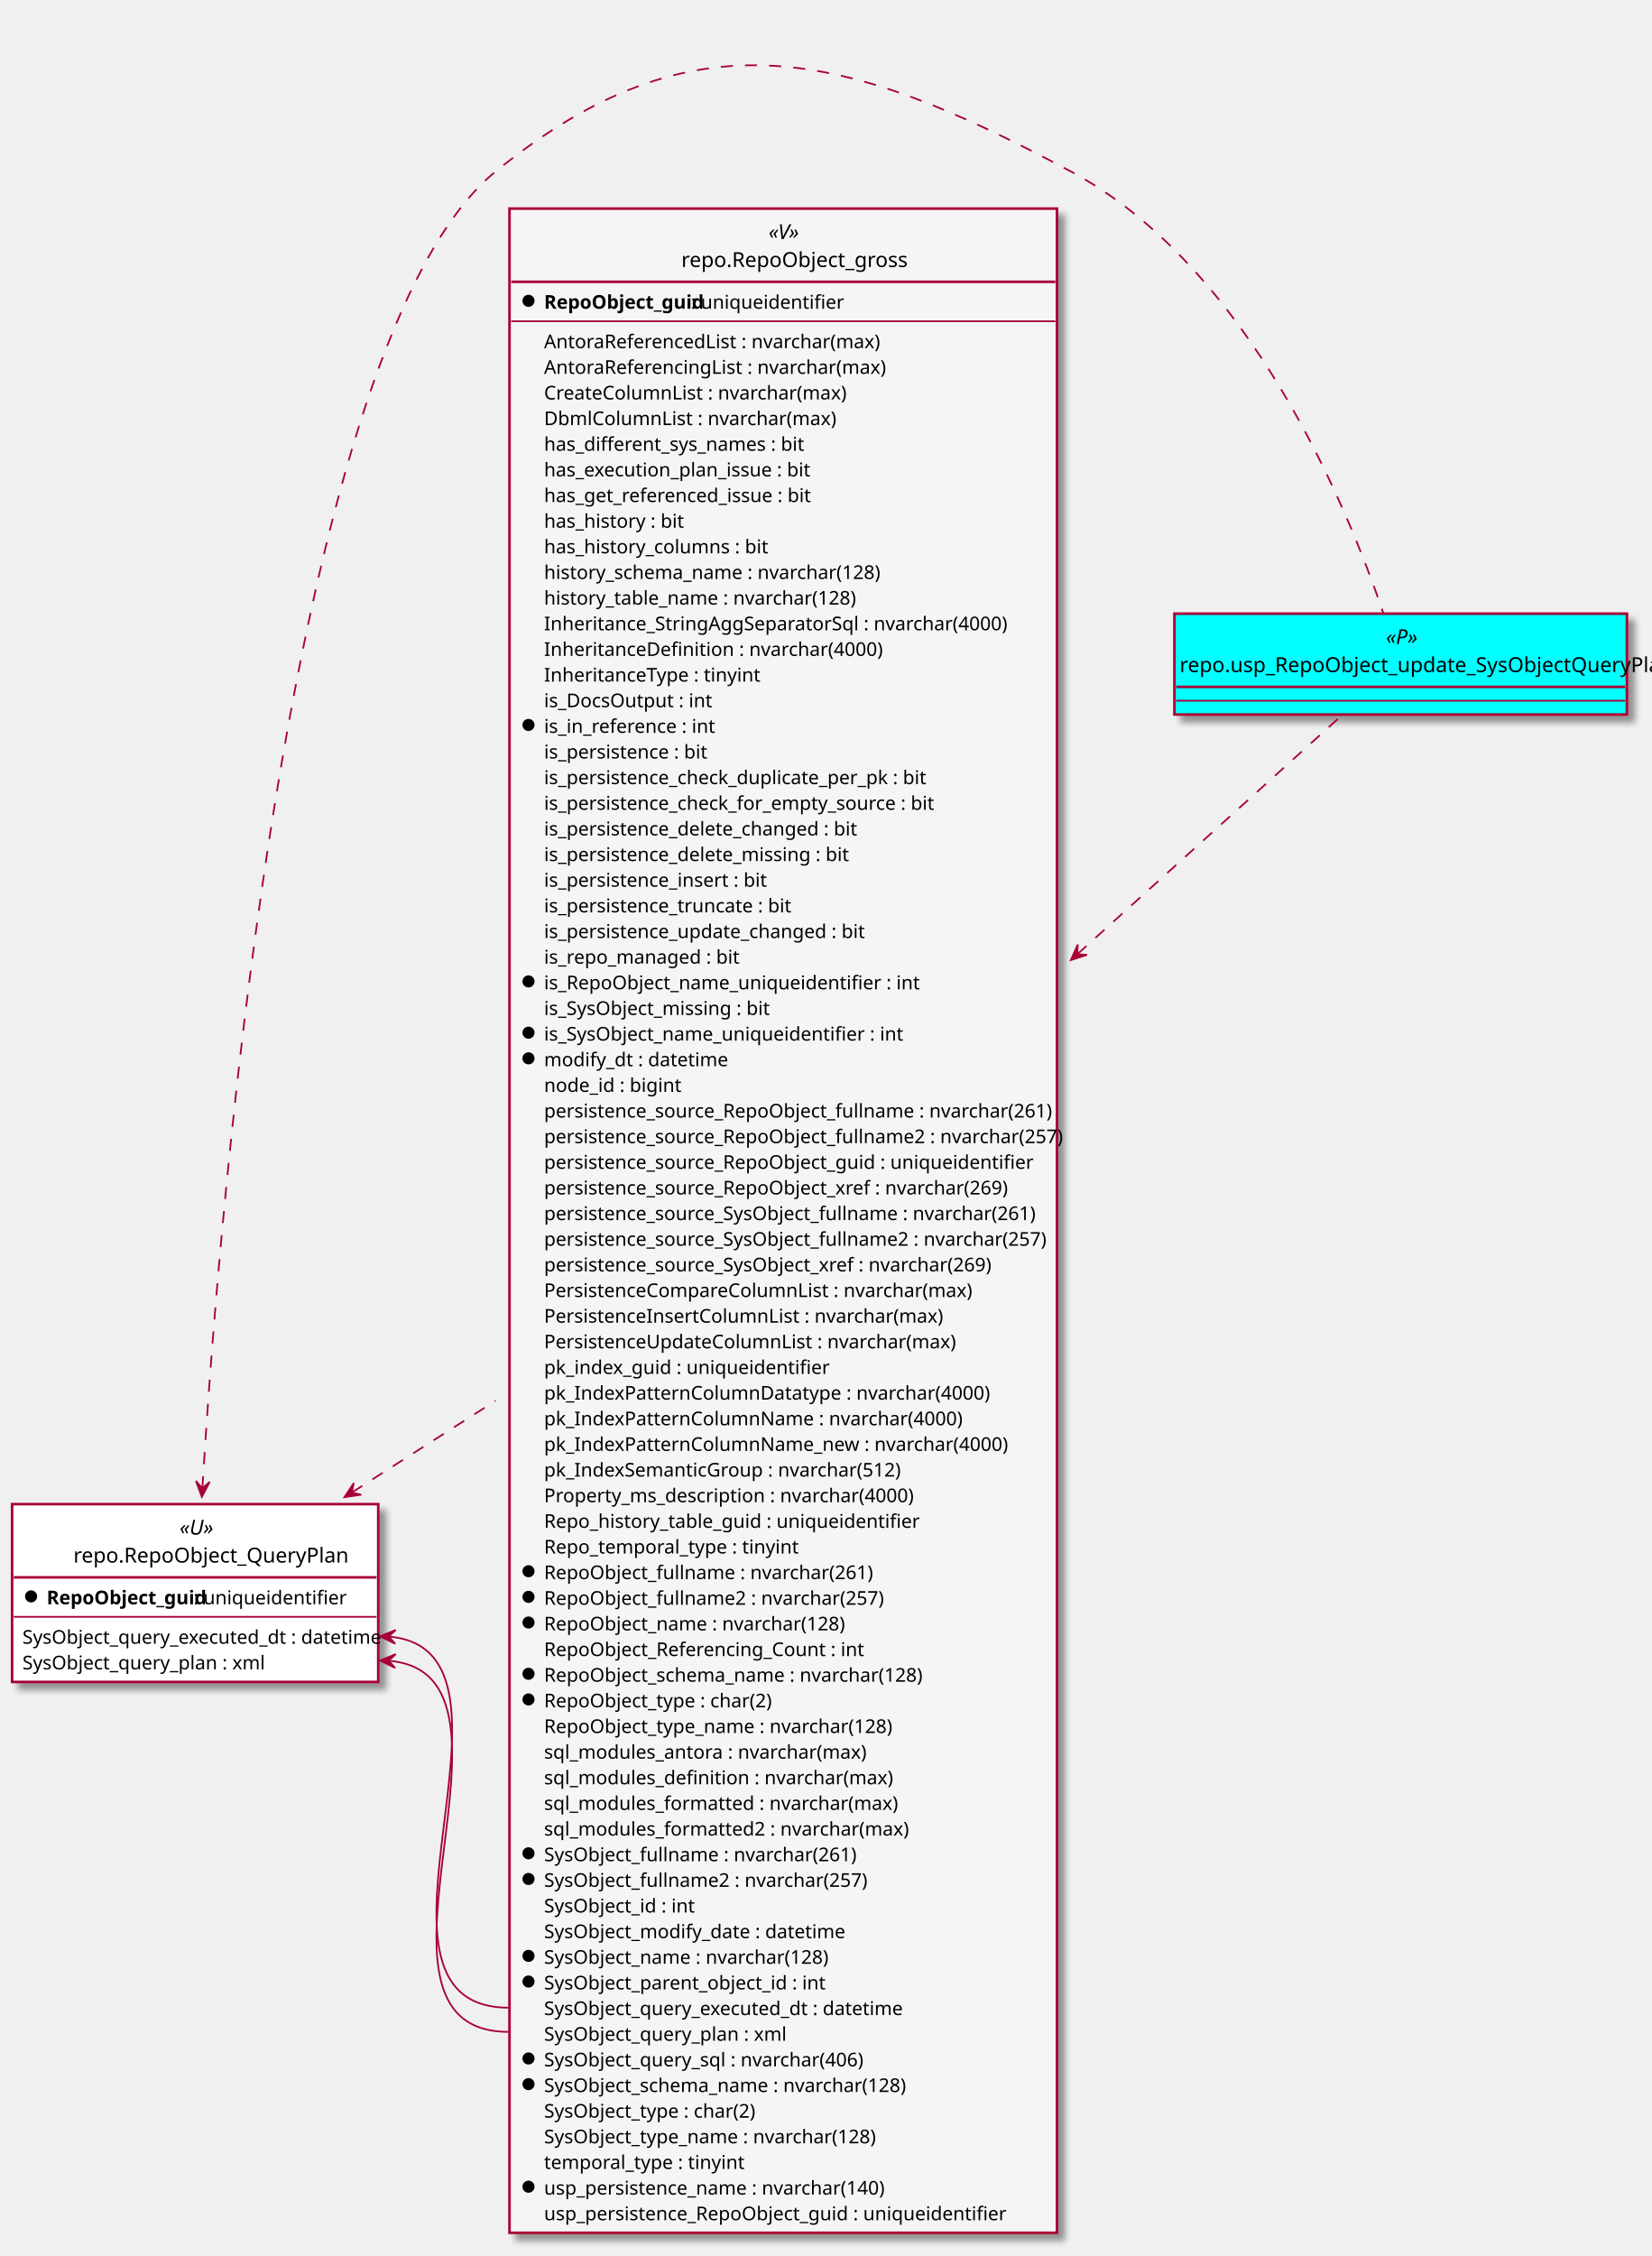
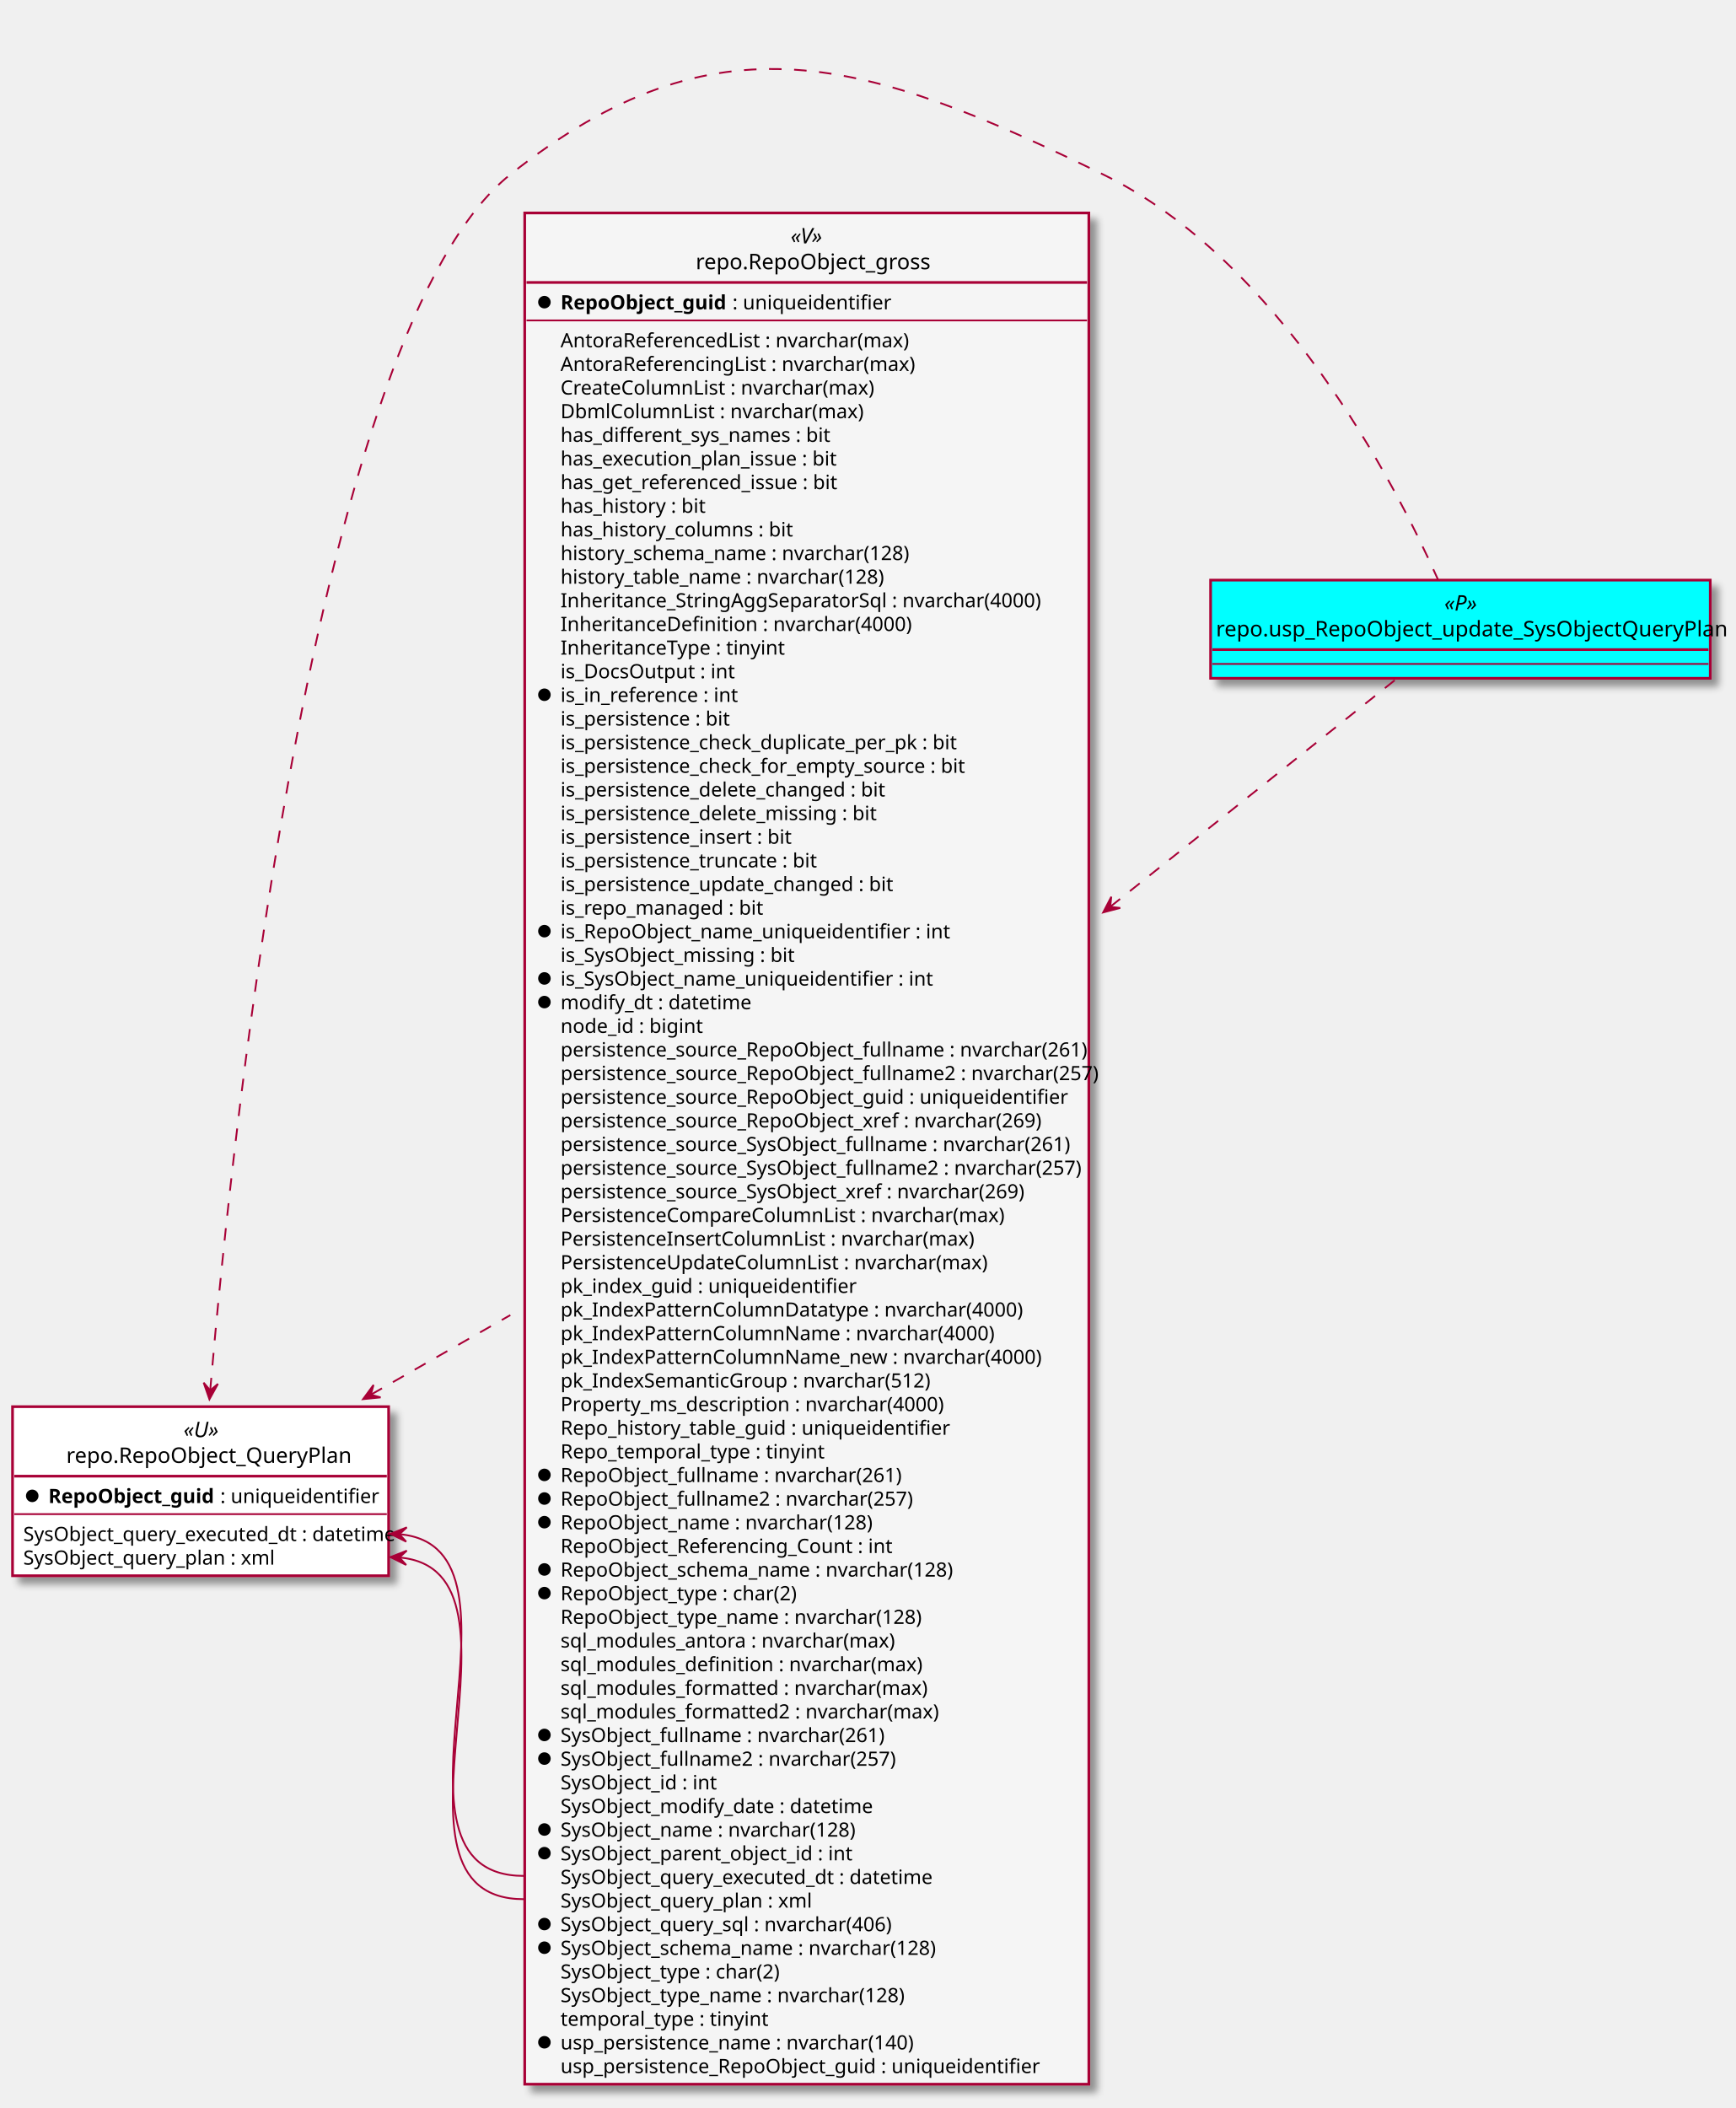
- <svg xmlns="http://www.w3.org/2000/svg" contentScriptType="application/ecmascript" contentStyleType="text/css" height="1306px" preserveAspectRatio="none" style="width:956px;height:1306px;" version="1.1" viewBox="0 0 956 1306" width="956px" zoomAndPan="magnify">
+ <svg xmlns="http://www.w3.org/2000/svg" contentScriptType="application/ecmascript" contentStyleType="text/css" height="1177px" preserveAspectRatio="none" style="width:969px;height:1177px;" version="1.1" viewBox="0 0 969 1177" width="969px" zoomAndPan="magnify">
  <defs>
    <filter height="300%" id="ffeg9ij96mkkj" width="300%" x="-1" y="-1">
      <feGaussianBlur result="blurOut" stdDeviation="2.0" />
      <feColorMatrix in="blurOut" result="blurOut2" type="matrix" values="0 0 0 0 0 0 0 0 0 0 0 0 0 0 0 0 0 0 .4 0" />
      <feOffset dx="4.0" dy="4.0" in="blurOut2" result="blurOut3" />
      <feBlend in="SourceGraphic" in2="blurOut3" mode="normal" />
    </filter>
  </defs>
  <g>
-     <rect codeLine="26" fill="#F5F5F5" filter="url(#ffeg9ij96mkkj)" height="1171.818" id="repo.RepoObject_gross" style="stroke:#A80036;stroke-width:1.5;" width="317" x="295" y="120.75" />
-     <text fill="#000000" font-family="sans-serif" font-size="12" font-style="italic" lengthAdjust="spacing" textLength="17" x="445" y="138.383">«V»</text>
-     <text fill="#000000" font-family="sans-serif" font-size="12" lengthAdjust="spacing" textLength="118" x="394.5" y="154.578">repo.RepoObject_gross</text>
-     <line style="stroke:#A80036;stroke-width:1.5;" x1="296" x2="611" y1="163.141" y2="163.141" />
-     <ellipse cx="306" cy="174.141" fill="#000000" rx="3" ry="3" style="stroke:#000000;stroke-width:1.0;" />
-     <text fill="#000000" font-family="sans-serif" font-size="11" font-weight="bold" lengthAdjust="spacing" textLength="82" x="315" y="178.721">RepoObject_guid</text>
-     <text fill="#000000" font-family="sans-serif" font-size="11" lengthAdjust="spacing" textLength="83" x="400" y="178.721">: uniqueidentifier</text>
-     <line style="stroke:#A80036;stroke-width:1.0;" x1="296" x2="611" y1="185.986" y2="185.986" />
-     <text fill="#000000" font-family="sans-serif" font-size="11" lengthAdjust="spacing" textLength="183" x="315" y="201.566">AntoraReferencedList : nvarchar(max)</text>
-     <text fill="#000000" font-family="sans-serif" font-size="11" lengthAdjust="spacing" textLength="186" x="315" y="216.412">AntoraReferencingList : nvarchar(max)</text>
-     <text fill="#000000" font-family="sans-serif" font-size="11" lengthAdjust="spacing" textLength="166" x="315" y="231.258">CreateColumnList : nvarchar(max)</text>
-     <text fill="#000000" font-family="sans-serif" font-size="11" lengthAdjust="spacing" textLength="158" x="315" y="246.103">DbmlColumnList : nvarchar(max)</text>
-     <text fill="#000000" font-family="sans-serif" font-size="11" lengthAdjust="spacing" textLength="149" x="315" y="260.949">has_different_sys_names : bit</text>
-     <text fill="#000000" font-family="sans-serif" font-size="11" lengthAdjust="spacing" textLength="153" x="315" y="275.795">has_execution_plan_issue : bit</text>
-     <text fill="#000000" font-family="sans-serif" font-size="11" lengthAdjust="spacing" textLength="153" x="315" y="290.641">has_get_referenced_issue : bit</text>
-     <text fill="#000000" font-family="sans-serif" font-size="11" lengthAdjust="spacing" textLength="80" x="315" y="305.486">has_history : bit</text>
-     <text fill="#000000" font-family="sans-serif" font-size="11" lengthAdjust="spacing" textLength="127" x="315" y="320.332">has_history_columns : bit</text>
-     <text fill="#000000" font-family="sans-serif" font-size="11" lengthAdjust="spacing" textLength="189" x="315" y="335.178">history_schema_name : nvarchar(128)</text>
-     <text fill="#000000" font-family="sans-serif" font-size="11" lengthAdjust="spacing" textLength="176" x="315" y="350.023">history_table_name : nvarchar(128)</text>
-     <text fill="#000000" font-family="sans-serif" font-size="11" lengthAdjust="spacing" textLength="259" x="315" y="364.869">Inheritance_StringAggSeparatorSql : nvarchar(4000)</text>
-     <text fill="#000000" font-family="sans-serif" font-size="11" lengthAdjust="spacing" textLength="187" x="315" y="379.715">InheritanceDefinition : nvarchar(4000)</text>
-     <text fill="#000000" font-family="sans-serif" font-size="11" lengthAdjust="spacing" textLength="118" x="315" y="394.56">InheritanceType : tinyint</text>
-     <text fill="#000000" font-family="sans-serif" font-size="11" lengthAdjust="spacing" textLength="94" x="315" y="409.406">is_DocsOutput : int</text>
-     <ellipse cx="306" cy="419.672" fill="#000000" rx="3" ry="3" style="stroke:#000000;stroke-width:1.0;" />
-     <text fill="#000000" font-family="sans-serif" font-size="11" lengthAdjust="spacing" textLength="98" x="315" y="424.252">is_in_reference : int</text>
-     <text fill="#000000" font-family="sans-serif" font-size="11" lengthAdjust="spacing" textLength="95" x="315" y="439.098">is_persistence : bit</text>
-     <text fill="#000000" font-family="sans-serif" font-size="11" lengthAdjust="spacing" textLength="220" x="315" y="453.943">is_persistence_check_duplicate_per_pk : bit</text>
-     <text fill="#000000" font-family="sans-serif" font-size="11" lengthAdjust="spacing" textLength="223" x="315" y="468.789">is_persistence_check_for_empty_source : bit</text>
-     <text fill="#000000" font-family="sans-serif" font-size="11" lengthAdjust="spacing" textLength="179" x="315" y="483.635">is_persistence_delete_changed : bit</text>
-     <text fill="#000000" font-family="sans-serif" font-size="11" lengthAdjust="spacing" textLength="177" x="315" y="498.481">is_persistence_delete_missing : bit</text>
-     <text fill="#000000" font-family="sans-serif" font-size="11" lengthAdjust="spacing" textLength="130" x="315" y="513.326">is_persistence_insert : bit</text>
-     <text fill="#000000" font-family="sans-serif" font-size="11" lengthAdjust="spacing" textLength="142" x="315" y="528.172">is_persistence_truncate : bit</text>
-     <text fill="#000000" font-family="sans-serif" font-size="11" lengthAdjust="spacing" textLength="182" x="315" y="543.018">is_persistence_update_changed : bit</text>
-     <text fill="#000000" font-family="sans-serif" font-size="11" lengthAdjust="spacing" textLength="110" x="315" y="557.863">is_repo_managed : bit</text>
-     <ellipse cx="306" cy="568.129" fill="#000000" rx="3" ry="3" style="stroke:#000000;stroke-width:1.0;" />
-     <text fill="#000000" font-family="sans-serif" font-size="11" lengthAdjust="spacing" textLength="208" x="315" y="572.709">is_RepoObject_name_uniqueidentifier : int</text>
-     <text fill="#000000" font-family="sans-serif" font-size="11" lengthAdjust="spacing" textLength="130" x="315" y="587.555">is_SysObject_missing : bit</text>
-     <ellipse cx="306" cy="597.82" fill="#000000" rx="3" ry="3" style="stroke:#000000;stroke-width:1.0;" />
-     <text fill="#000000" font-family="sans-serif" font-size="11" lengthAdjust="spacing" textLength="201" x="315" y="602.4">is_SysObject_name_uniqueidentifier : int</text>
-     <ellipse cx="306" cy="612.666" fill="#000000" rx="3" ry="3" style="stroke:#000000;stroke-width:1.0;" />
-     <text fill="#000000" font-family="sans-serif" font-size="11" lengthAdjust="spacing" textLength="101" x="315" y="617.246">modify_dt : datetime</text>
-     <text fill="#000000" font-family="sans-serif" font-size="11" lengthAdjust="spacing" textLength="76" x="315" y="632.092">node_id : bigint</text>
-     <text fill="#000000" font-family="sans-serif" font-size="11" lengthAdjust="spacing" textLength="284" x="315" y="646.938">persistence_source_RepoObject_fullname : nvarchar(261)</text>
-     <text fill="#000000" font-family="sans-serif" font-size="11" lengthAdjust="spacing" textLength="291" x="315" y="661.783">persistence_source_RepoObject_fullname2 : nvarchar(257)</text>
-     <text fill="#000000" font-family="sans-serif" font-size="11" lengthAdjust="spacing" textLength="271" x="315" y="676.629">persistence_source_RepoObject_guid : uniqueidentifier</text>
-     <text fill="#000000" font-family="sans-serif" font-size="11" lengthAdjust="spacing" textLength="260" x="315" y="691.475">persistence_source_RepoObject_xref : nvarchar(269)</text>
-     <text fill="#000000" font-family="sans-serif" font-size="11" lengthAdjust="spacing" textLength="277" x="315" y="706.32">persistence_source_SysObject_fullname : nvarchar(261)</text>
-     <text fill="#000000" font-family="sans-serif" font-size="11" lengthAdjust="spacing" textLength="284" x="315" y="721.166">persistence_source_SysObject_fullname2 : nvarchar(257)</text>
-     <text fill="#000000" font-family="sans-serif" font-size="11" lengthAdjust="spacing" textLength="253" x="315" y="736.012">persistence_source_SysObject_xref : nvarchar(269)</text>
-     <text fill="#000000" font-family="sans-serif" font-size="11" lengthAdjust="spacing" textLength="235" x="315" y="750.857">PersistenceCompareColumnList : nvarchar(max)</text>
-     <text fill="#000000" font-family="sans-serif" font-size="11" lengthAdjust="spacing" textLength="220" x="315" y="765.703">PersistenceInsertColumnList : nvarchar(max)</text>
-     <text fill="#000000" font-family="sans-serif" font-size="11" lengthAdjust="spacing" textLength="226" x="315" y="780.549">PersistenceUpdateColumnList : nvarchar(max)</text>
-     <text fill="#000000" font-family="sans-serif" font-size="11" lengthAdjust="spacing" textLength="157" x="315" y="795.394">pk_index_guid : uniqueidentifier</text>
-     <text fill="#000000" font-family="sans-serif" font-size="11" lengthAdjust="spacing" textLength="246" x="315" y="810.24">pk_IndexPatternColumnDatatype : nvarchar(4000)</text>
-     <text fill="#000000" font-family="sans-serif" font-size="11" lengthAdjust="spacing" textLength="230" x="315" y="825.086">pk_IndexPatternColumnName : nvarchar(4000)</text>
-     <text fill="#000000" font-family="sans-serif" font-size="11" lengthAdjust="spacing" textLength="255" x="315" y="839.932">pk_IndexPatternColumnName_new : nvarchar(4000)</text>
-     <text fill="#000000" font-family="sans-serif" font-size="11" lengthAdjust="spacing" textLength="197" x="315" y="854.777">pk_IndexSemanticGroup : nvarchar(512)</text>
-     <text fill="#000000" font-family="sans-serif" font-size="11" lengthAdjust="spacing" textLength="208" x="315" y="869.623">Property_ms_description : nvarchar(4000)</text>
-     <text fill="#000000" font-family="sans-serif" font-size="11" lengthAdjust="spacing" textLength="209" x="315" y="884.469">Repo_history_table_guid : uniqueidentifier</text>
-     <text fill="#000000" font-family="sans-serif" font-size="11" lengthAdjust="spacing" textLength="142" x="315" y="899.314">Repo_temporal_type : tinyint</text>
-     <ellipse cx="306" cy="909.58" fill="#000000" rx="3" ry="3" style="stroke:#000000;stroke-width:1.0;" />
-     <text fill="#000000" font-family="sans-serif" font-size="11" lengthAdjust="spacing" textLength="181" x="315" y="914.16">RepoObject_fullname : nvarchar(261)</text>
-     <ellipse cx="306" cy="924.426" fill="#000000" rx="3" ry="3" style="stroke:#000000;stroke-width:1.0;" />
-     <text fill="#000000" font-family="sans-serif" font-size="11" lengthAdjust="spacing" textLength="188" x="315" y="929.006">RepoObject_fullname2 : nvarchar(257)</text>
-     <ellipse cx="306" cy="939.271" fill="#000000" rx="3" ry="3" style="stroke:#000000;stroke-width:1.0;" />
-     <text fill="#000000" font-family="sans-serif" font-size="11" lengthAdjust="spacing" textLength="166" x="315" y="943.852">RepoObject_name : nvarchar(128)</text>
-     <text fill="#000000" font-family="sans-serif" font-size="11" lengthAdjust="spacing" textLength="176" x="315" y="958.697">RepoObject_Referencing_Count : int</text>
-     <ellipse cx="306" cy="968.963" fill="#000000" rx="3" ry="3" style="stroke:#000000;stroke-width:1.0;" />
-     <text fill="#000000" font-family="sans-serif" font-size="11" lengthAdjust="spacing" textLength="210" x="315" y="973.543">RepoObject_schema_name : nvarchar(128)</text>
-     <ellipse cx="306" cy="983.809" fill="#000000" rx="3" ry="3" style="stroke:#000000;stroke-width:1.0;" />
-     <text fill="#000000" font-family="sans-serif" font-size="11" lengthAdjust="spacing" textLength="125" x="315" y="988.389">RepoObject_type : char(2)</text>
-     <text fill="#000000" font-family="sans-serif" font-size="11" lengthAdjust="spacing" textLength="193" x="315" y="1003.234">RepoObject_type_name : nvarchar(128)</text>
-     <text fill="#000000" font-family="sans-serif" font-size="11" lengthAdjust="spacing" textLength="178" x="315" y="1018.08">sql_modules_antora : nvarchar(max)</text>
-     <text fill="#000000" font-family="sans-serif" font-size="11" lengthAdjust="spacing" textLength="192" x="315" y="1032.926">sql_modules_definition : nvarchar(max)</text>
-     <text fill="#000000" font-family="sans-serif" font-size="11" lengthAdjust="spacing" textLength="194" x="315" y="1047.772">sql_modules_formatted : nvarchar(max)</text>
-     <text fill="#000000" font-family="sans-serif" font-size="11" lengthAdjust="spacing" textLength="201" x="315" y="1062.617">sql_modules_formatted2 : nvarchar(max)</text>
-     <ellipse cx="306" cy="1072.883" fill="#000000" rx="3" ry="3" style="stroke:#000000;stroke-width:1.0;" />
-     <text fill="#000000" font-family="sans-serif" font-size="11" lengthAdjust="spacing" textLength="174" x="315" y="1077.463">SysObject_fullname : nvarchar(261)</text>
-     <ellipse cx="306" cy="1087.728" fill="#000000" rx="3" ry="3" style="stroke:#000000;stroke-width:1.0;" />
-     <text fill="#000000" font-family="sans-serif" font-size="11" lengthAdjust="spacing" textLength="181" x="315" y="1092.309">SysObject_fullname2 : nvarchar(257)</text>
-     <text fill="#000000" font-family="sans-serif" font-size="11" lengthAdjust="spacing" textLength="85" x="315" y="1107.154">SysObject_id : int</text>
-     <text fill="#000000" font-family="sans-serif" font-size="11" lengthAdjust="spacing" textLength="167" x="315" y="1122">SysObject_modify_date : datetime</text>
-     <ellipse cx="306" cy="1132.266" fill="#000000" rx="3" ry="3" style="stroke:#000000;stroke-width:1.0;" />
-     <text fill="#000000" font-family="sans-serif" font-size="11" lengthAdjust="spacing" textLength="159" x="315" y="1136.846">SysObject_name : nvarchar(128)</text>
-     <ellipse cx="306" cy="1147.111" fill="#000000" rx="3" ry="3" style="stroke:#000000;stroke-width:1.0;" />
-     <text fill="#000000" font-family="sans-serif" font-size="11" lengthAdjust="spacing" textLength="158" x="315" y="1151.691">SysObject_parent_object_id : int</text>
-     <text fill="#000000" font-family="sans-serif" font-size="11" lengthAdjust="spacing" textLength="200" x="315" y="1166.537">SysObject_query_executed_dt : datetime</text>
-     <text fill="#000000" font-family="sans-serif" font-size="11" lengthAdjust="spacing" textLength="134" x="315" y="1181.383">SysObject_query_plan : xml</text>
-     <ellipse cx="306" cy="1191.648" fill="#000000" rx="3" ry="3" style="stroke:#000000;stroke-width:1.0;" />
-     <text fill="#000000" font-family="sans-serif" font-size="11" lengthAdjust="spacing" textLength="180" x="315" y="1196.228">SysObject_query_sql : nvarchar(406)</text>
-     <ellipse cx="306" cy="1206.494" fill="#000000" rx="3" ry="3" style="stroke:#000000;stroke-width:1.0;" />
-     <text fill="#000000" font-family="sans-serif" font-size="11" lengthAdjust="spacing" textLength="203" x="315" y="1211.074">SysObject_schema_name : nvarchar(128)</text>
-     <text fill="#000000" font-family="sans-serif" font-size="11" lengthAdjust="spacing" textLength="118" x="315" y="1225.92">SysObject_type : char(2)</text>
-     <text fill="#000000" font-family="sans-serif" font-size="11" lengthAdjust="spacing" textLength="186" x="315" y="1240.766">SysObject_type_name : nvarchar(128)</text>
-     <text fill="#000000" font-family="sans-serif" font-size="11" lengthAdjust="spacing" textLength="111" x="315" y="1255.611">temporal_type : tinyint</text>
-     <ellipse cx="306" cy="1265.877" fill="#000000" rx="3" ry="3" style="stroke:#000000;stroke-width:1.0;" />
-     <text fill="#000000" font-family="sans-serif" font-size="11" lengthAdjust="spacing" textLength="193" x="315" y="1270.457">usp_persistence_name : nvarchar(140)</text>
-     <text fill="#000000" font-family="sans-serif" font-size="11" lengthAdjust="spacing" textLength="256" x="315" y="1285.303">usp_persistence_RepoObject_guid : uniqueidentifier</text>
-     <rect codeLine="105" fill="#FFFFFF" filter="url(#ffeg9ij96mkkj)" height="102.928" id="repo.RepoObject_QueryPlan" style="stroke:#A80036;stroke-width:1.5;" width="212" x="7" y="870.75" />
-     <text fill="#000000" font-family="sans-serif" font-size="12" font-style="italic" lengthAdjust="spacing" textLength="18" x="104" y="888.383">«U»</text>
-     <text fill="#000000" font-family="sans-serif" font-size="12" lengthAdjust="spacing" textLength="141" x="42.5" y="904.578">repo.RepoObject_QueryPlan</text>
-     <line style="stroke:#A80036;stroke-width:1.5;" x1="8" x2="218" y1="913.141" y2="913.141" />
-     <ellipse cx="18" cy="924.141" fill="#000000" rx="3" ry="3" style="stroke:#000000;stroke-width:1.0;" />
-     <text fill="#000000" font-family="sans-serif" font-size="11" font-weight="bold" lengthAdjust="spacing" textLength="82" x="27" y="928.721">RepoObject_guid</text>
-     <text fill="#000000" font-family="sans-serif" font-size="11" lengthAdjust="spacing" textLength="83" x="112" y="928.721">: uniqueidentifier</text>
-     <line style="stroke:#A80036;stroke-width:1.0;" x1="8" x2="218" y1="935.986" y2="935.986" />
-     <text fill="#000000" font-family="sans-serif" font-size="11" lengthAdjust="spacing" textLength="200" x="13" y="951.566">SysObject_query_executed_dt : datetime</text>
-     <text fill="#000000" font-family="sans-serif" font-size="11" lengthAdjust="spacing" textLength="134" x="13" y="966.412">SysObject_query_plan : xml</text>
-     <rect codeLine="112" fill="#00FFFF" filter="url(#ffeg9ij96mkkj)" height="58.391" id="repo.usp_RepoObject_update_SysObjectQueryPlan" style="stroke:#A80036;stroke-width:1.5;" width="262" x="680" y="355.25" />
-     <text fill="#000000" font-family="sans-serif" font-size="12" font-style="italic" lengthAdjust="spacing" textLength="17" x="802.5" y="372.883">«P»</text>
-     <text fill="#000000" font-family="sans-serif" font-size="12" lengthAdjust="spacing" textLength="256" x="683" y="389.078">repo.usp_RepoObject_update_SysObjectQueryPlan</text>
-     <line style="stroke:#A80036;stroke-width:1.5;" x1="681" x2="941" y1="397.641" y2="397.641" />
-     <line style="stroke:#A80036;stroke-width:1.0;" x1="681" x2="941" y1="405.641" y2="405.641" />
-     <path codeLine="116" d="M623.88,552.31 C682.44,499.43 742.23,445.45 777.71,413.4 " fill="none" id="repo.RepoObject_gross-backto-repo.usp_RepoObject_update_SysObjectQueryPlan" style="stroke:#A80036;stroke-width:1.0;stroke-dasharray:7.0,7.0;" />
-     <polygon fill="#A80036" points="620.02,555.79,629.385,552.742,623.736,552.445,624.034,546.796,620.02,555.79" style="stroke:#A80036;stroke-width:1.0;" />
-     <path codeLine="117" d="M203.84,863.92 C229.48,847.56 258.28,829.19 286.93,810.9 " fill="none" id="repo.RepoObject_QueryPlan-backto-repo.RepoObject_gross" style="stroke:#A80036;stroke-width:1.0;stroke-dasharray:7.0,7.0;" />
-     <polygon fill="#A80036" points="199.42,866.74,209.16,865.276,203.637,864.053,204.86,858.53,199.42,866.74" style="stroke:#A80036;stroke-width:1.0;" />
-     <path codeLine="119" d="M225.12,947.45 C316.71,954.74 195.15,1162.25 294.5,1162.25 " fill="none" id="repo.RepoObject_QueryPlan-backto-repo.RepoObject_gross-1" style="stroke:#A80036;stroke-width:1.0;" />
-     <polygon fill="#A80036" points="220,947.25,228.845,951.581,224.997,947.436,229.142,943.587,220,947.25" style="stroke:#A80036;stroke-width:1.0;" />
-     <path codeLine="120" d="M225.12,961.45 C316.71,968.74 195.15,1176.25 294.5,1176.25 " fill="none" id="repo.RepoObject_QueryPlan-backto-repo.RepoObject_gross-2" style="stroke:#A80036;stroke-width:1.0;" />
-     <polygon fill="#A80036" points="220,961.25,228.845,965.581,224.997,961.436,229.142,957.587,220,961.25" style="stroke:#A80036;stroke-width:1.0;" />
-     <path codeLine="118" d="M117.17,861.56 C127.69,689.05 167.85,195.93 287,99.25 C401.92,6 489.51,29.42 620,99.25 C723.55,154.67 780.41,294.21 800.99,355.09 " fill="none" id="repo.RepoObject_QueryPlan-backto-repo.usp_RepoObject_update_SysObjectQueryPlan" style="stroke:#A80036;stroke-width:1.0;stroke-dasharray:7.0,7.0;" />
-     <polygon fill="#A80036" points="116.87,866.57,121.428,857.84,117.185,861.58,113.444,857.336,116.87,866.57" style="stroke:#A80036;stroke-width:1.0;" />
+     <rect codeLine="26" fill="#F5F5F5" filter="url(#ffeg9ij96mkkj)" height="1044.793" id="repo.RepoObject_gross" style="stroke:#A80036;stroke-width:1.5;" width="315" x="293" y="118.91" />
+     <text fill="#000000" font-family="sans-serif" font-size="12" font-style="italic" lengthAdjust="spacing" textLength="18" x="441.5" y="135.91">«V»</text>
+     <text fill="#000000" font-family="sans-serif" font-size="12" lengthAdjust="spacing" textLength="124" x="388.5" y="150.31">repo.RepoObject_gross</text>
+     <line style="stroke:#A80036;stroke-width:1.5;" x1="294" x2="607" y1="157.71" y2="157.71" />
+     <ellipse cx="304" cy="168.71" fill="#000000" rx="3" ry="3" style="stroke:#000000;stroke-width:1.0;" />
+     <text fill="#000000" font-family="sans-serif" font-size="11" font-weight="bold" lengthAdjust="spacing" textLength="93" x="313" y="172.71">RepoObject_guid</text>
+     <text fill="#000000" font-family="sans-serif" font-size="11" lengthAdjust="spacing" textLength="78" x="409" y="172.71">: uniqueidentifier</text>
+     <line style="stroke:#A80036;stroke-width:1.0;" x1="294" x2="607" y1="178.91" y2="178.91" />
+     <text fill="#000000" font-family="sans-serif" font-size="11" lengthAdjust="spacing" textLength="185" x="313" y="193.91">AntoraReferencedList : nvarchar(max)</text>
+     <text fill="#000000" font-family="sans-serif" font-size="11" lengthAdjust="spacing" textLength="187" x="313" y="207.11">AntoraReferencingList : nvarchar(max)</text>
+     <text fill="#000000" font-family="sans-serif" font-size="11" lengthAdjust="spacing" textLength="166" x="313" y="220.31">CreateColumnList : nvarchar(max)</text>
+     <text fill="#000000" font-family="sans-serif" font-size="11" lengthAdjust="spacing" textLength="158" x="313" y="233.51">DbmlColumnList : nvarchar(max)</text>
+     <text fill="#000000" font-family="sans-serif" font-size="11" lengthAdjust="spacing" textLength="141" x="313" y="246.71">has_different_sys_names : bit</text>
+     <text fill="#000000" font-family="sans-serif" font-size="11" lengthAdjust="spacing" textLength="145" x="313" y="259.909">has_execution_plan_issue : bit</text>
+     <text fill="#000000" font-family="sans-serif" font-size="11" lengthAdjust="spacing" textLength="147" x="313" y="273.109">has_get_referenced_issue : bit</text>
+     <text fill="#000000" font-family="sans-serif" font-size="11" lengthAdjust="spacing" textLength="74" x="313" y="286.309">has_history : bit</text>
+     <text fill="#000000" font-family="sans-serif" font-size="11" lengthAdjust="spacing" textLength="120" x="313" y="299.509">has_history_columns : bit</text>
+     <text fill="#000000" font-family="sans-serif" font-size="11" lengthAdjust="spacing" textLength="186" x="313" y="312.709">history_schema_name : nvarchar(128)</text>
+     <text fill="#000000" font-family="sans-serif" font-size="11" lengthAdjust="spacing" textLength="171" x="313" y="325.909">history_table_name : nvarchar(128)</text>
+     <text fill="#000000" font-family="sans-serif" font-size="11" lengthAdjust="spacing" textLength="254" x="313" y="339.109">Inheritance_StringAggSeparatorSql : nvarchar(4000)</text>
+     <text fill="#000000" font-family="sans-serif" font-size="11" lengthAdjust="spacing" textLength="182" x="313" y="352.309">InheritanceDefinition : nvarchar(4000)</text>
+     <text fill="#000000" font-family="sans-serif" font-size="11" lengthAdjust="spacing" textLength="114" x="313" y="365.509">InheritanceType : tinyint</text>
+     <text fill="#000000" font-family="sans-serif" font-size="11" lengthAdjust="spacing" textLength="91" x="313" y="378.709">is_DocsOutput : int</text>
+     <ellipse cx="304" cy="387.909" fill="#000000" rx="3" ry="3" style="stroke:#000000;stroke-width:1.0;" />
+     <text fill="#000000" font-family="sans-serif" font-size="11" lengthAdjust="spacing" textLength="94" x="313" y="391.909">is_in_reference : int</text>
+     <text fill="#000000" font-family="sans-serif" font-size="11" lengthAdjust="spacing" textLength="88" x="313" y="405.108">is_persistence : bit</text>
+     <text fill="#000000" font-family="sans-serif" font-size="11" lengthAdjust="spacing" textLength="213" x="313" y="418.308">is_persistence_check_duplicate_per_pk : bit</text>
+     <text fill="#000000" font-family="sans-serif" font-size="11" lengthAdjust="spacing" textLength="217" x="313" y="431.508">is_persistence_check_for_empty_source : bit</text>
+     <text fill="#000000" font-family="sans-serif" font-size="11" lengthAdjust="spacing" textLength="171" x="313" y="444.708">is_persistence_delete_changed : bit</text>
+     <text fill="#000000" font-family="sans-serif" font-size="11" lengthAdjust="spacing" textLength="164" x="313" y="457.908">is_persistence_delete_missing : bit</text>
+     <text fill="#000000" font-family="sans-serif" font-size="11" lengthAdjust="spacing" textLength="120" x="313" y="471.108">is_persistence_insert : bit</text>
+     <text fill="#000000" font-family="sans-serif" font-size="11" lengthAdjust="spacing" textLength="134" x="313" y="484.308">is_persistence_truncate : bit</text>
+     <text fill="#000000" font-family="sans-serif" font-size="11" lengthAdjust="spacing" textLength="175" x="313" y="497.508">is_persistence_update_changed : bit</text>
+     <text fill="#000000" font-family="sans-serif" font-size="11" lengthAdjust="spacing" textLength="106" x="313" y="510.708">is_repo_managed : bit</text>
+     <ellipse cx="304" cy="519.908" fill="#000000" rx="3" ry="3" style="stroke:#000000;stroke-width:1.0;" />
+     <text fill="#000000" font-family="sans-serif" font-size="11" lengthAdjust="spacing" textLength="203" x="313" y="523.908">is_RepoObject_name_uniqueidentifier : int</text>
+     <text fill="#000000" font-family="sans-serif" font-size="11" lengthAdjust="spacing" textLength="124" x="313" y="537.107">is_SysObject_missing : bit</text>
+     <ellipse cx="304" cy="546.307" fill="#000000" rx="3" ry="3" style="stroke:#000000;stroke-width:1.0;" />
+     <text fill="#000000" font-family="sans-serif" font-size="11" lengthAdjust="spacing" textLength="194" x="313" y="550.307">is_SysObject_name_uniqueidentifier : int</text>
+     <ellipse cx="304" cy="559.507" fill="#000000" rx="3" ry="3" style="stroke:#000000;stroke-width:1.0;" />
+     <text fill="#000000" font-family="sans-serif" font-size="11" lengthAdjust="spacing" textLength="96" x="313" y="563.507">modify_dt : datetime</text>
+     <text fill="#000000" font-family="sans-serif" font-size="11" lengthAdjust="spacing" textLength="72" x="313" y="576.707">node_id : bigint</text>
+     <text fill="#000000" font-family="sans-serif" font-size="11" lengthAdjust="spacing" textLength="283" x="313" y="589.907">persistence_source_RepoObject_fullname : nvarchar(261)</text>
+     <text fill="#000000" font-family="sans-serif" font-size="11" lengthAdjust="spacing" textLength="289" x="313" y="603.107">persistence_source_RepoObject_fullname2 : nvarchar(257)</text>
+     <text fill="#000000" font-family="sans-serif" font-size="11" lengthAdjust="spacing" textLength="266" x="313" y="616.307">persistence_source_RepoObject_guid : uniqueidentifier</text>
+     <text fill="#000000" font-family="sans-serif" font-size="11" lengthAdjust="spacing" textLength="261" x="313" y="629.507">persistence_source_RepoObject_xref : nvarchar(269)</text>
+     <text fill="#000000" font-family="sans-serif" font-size="11" lengthAdjust="spacing" textLength="274" x="313" y="642.707">persistence_source_SysObject_fullname : nvarchar(261)</text>
+     <text fill="#000000" font-family="sans-serif" font-size="11" lengthAdjust="spacing" textLength="280" x="313" y="655.907">persistence_source_SysObject_fullname2 : nvarchar(257)</text>
+     <text fill="#000000" font-family="sans-serif" font-size="11" lengthAdjust="spacing" textLength="252" x="313" y="669.106">persistence_source_SysObject_xref : nvarchar(269)</text>
+     <text fill="#000000" font-family="sans-serif" font-size="11" lengthAdjust="spacing" textLength="234" x="313" y="682.306">PersistenceCompareColumnList : nvarchar(max)</text>
+     <text fill="#000000" font-family="sans-serif" font-size="11" lengthAdjust="spacing" textLength="216" x="313" y="695.506">PersistenceInsertColumnList : nvarchar(max)</text>
+     <text fill="#000000" font-family="sans-serif" font-size="11" lengthAdjust="spacing" textLength="224" x="313" y="708.706">PersistenceUpdateColumnList : nvarchar(max)</text>
+     <text fill="#000000" font-family="sans-serif" font-size="11" lengthAdjust="spacing" textLength="150" x="313" y="721.906">pk_index_guid : uniqueidentifier</text>
+     <text fill="#000000" font-family="sans-serif" font-size="11" lengthAdjust="spacing" textLength="243" x="313" y="735.106">pk_IndexPatternColumnDatatype : nvarchar(4000)</text>
+     <text fill="#000000" font-family="sans-serif" font-size="11" lengthAdjust="spacing" textLength="229" x="313" y="748.306">pk_IndexPatternColumnName : nvarchar(4000)</text>
+     <text fill="#000000" font-family="sans-serif" font-size="11" lengthAdjust="spacing" textLength="255" x="313" y="761.506">pk_IndexPatternColumnName_new : nvarchar(4000)</text>
+     <text fill="#000000" font-family="sans-serif" font-size="11" lengthAdjust="spacing" textLength="197" x="313" y="774.706">pk_IndexSemanticGroup : nvarchar(512)</text>
+     <text fill="#000000" font-family="sans-serif" font-size="11" lengthAdjust="spacing" textLength="203" x="313" y="787.906">Property_ms_description : nvarchar(4000)</text>
+     <text fill="#000000" font-family="sans-serif" font-size="11" lengthAdjust="spacing" textLength="199" x="313" y="801.106">Repo_history_table_guid : uniqueidentifier</text>
+     <text fill="#000000" font-family="sans-serif" font-size="11" lengthAdjust="spacing" textLength="136" x="313" y="814.305">Repo_temporal_type : tinyint</text>
+     <ellipse cx="304" cy="823.505" fill="#000000" rx="3" ry="3" style="stroke:#000000;stroke-width:1.0;" />
+     <text fill="#000000" font-family="sans-serif" font-size="11" lengthAdjust="spacing" textLength="183" x="313" y="827.505">RepoObject_fullname : nvarchar(261)</text>
+     <ellipse cx="304" cy="836.705" fill="#000000" rx="3" ry="3" style="stroke:#000000;stroke-width:1.0;" />
+     <text fill="#000000" font-family="sans-serif" font-size="11" lengthAdjust="spacing" textLength="189" x="313" y="840.705">RepoObject_fullname2 : nvarchar(257)</text>
+     <ellipse cx="304" cy="849.905" fill="#000000" rx="3" ry="3" style="stroke:#000000;stroke-width:1.0;" />
+     <text fill="#000000" font-family="sans-serif" font-size="11" lengthAdjust="spacing" textLength="170" x="313" y="853.905">RepoObject_name : nvarchar(128)</text>
+     <text fill="#000000" font-family="sans-serif" font-size="11" lengthAdjust="spacing" textLength="179" x="313" y="867.105">RepoObject_Referencing_Count : int</text>
+     <ellipse cx="304" cy="876.305" fill="#000000" rx="3" ry="3" style="stroke:#000000;stroke-width:1.0;" />
+     <text fill="#000000" font-family="sans-serif" font-size="11" lengthAdjust="spacing" textLength="214" x="313" y="880.305">RepoObject_schema_name : nvarchar(128)</text>
+     <ellipse cx="304" cy="889.505" fill="#000000" rx="3" ry="3" style="stroke:#000000;stroke-width:1.0;" />
+     <text fill="#000000" font-family="sans-serif" font-size="11" lengthAdjust="spacing" textLength="130" x="313" y="893.505">RepoObject_type : char(2)</text>
+     <text fill="#000000" font-family="sans-serif" font-size="11" lengthAdjust="spacing" textLength="196" x="313" y="906.705">RepoObject_type_name : nvarchar(128)</text>
+     <text fill="#000000" font-family="sans-serif" font-size="11" lengthAdjust="spacing" textLength="176" x="313" y="919.905">sql_modules_antora : nvarchar(max)</text>
+     <text fill="#000000" font-family="sans-serif" font-size="11" lengthAdjust="spacing" textLength="187" x="313" y="933.105">sql_modules_definition : nvarchar(max)</text>
+     <text fill="#000000" font-family="sans-serif" font-size="11" lengthAdjust="spacing" textLength="191" x="313" y="946.304">sql_modules_formatted : nvarchar(max)</text>
+     <text fill="#000000" font-family="sans-serif" font-size="11" lengthAdjust="spacing" textLength="197" x="313" y="959.504">sql_modules_formatted2 : nvarchar(max)</text>
+     <ellipse cx="304" cy="968.704" fill="#000000" rx="3" ry="3" style="stroke:#000000;stroke-width:1.0;" />
+     <text fill="#000000" font-family="sans-serif" font-size="11" lengthAdjust="spacing" textLength="174" x="313" y="972.704">SysObject_fullname : nvarchar(261)</text>
+     <ellipse cx="304" cy="981.904" fill="#000000" rx="3" ry="3" style="stroke:#000000;stroke-width:1.0;" />
+     <text fill="#000000" font-family="sans-serif" font-size="11" lengthAdjust="spacing" textLength="180" x="313" y="985.904">SysObject_fullname2 : nvarchar(257)</text>
+     <text fill="#000000" font-family="sans-serif" font-size="11" lengthAdjust="spacing" textLength="84" x="313" y="999.104">SysObject_id : int</text>
+     <text fill="#000000" font-family="sans-serif" font-size="11" lengthAdjust="spacing" textLength="164" x="313" y="1012.304">SysObject_modify_date : datetime</text>
+     <ellipse cx="304" cy="1021.504" fill="#000000" rx="3" ry="3" style="stroke:#000000;stroke-width:1.0;" />
+     <text fill="#000000" font-family="sans-serif" font-size="11" lengthAdjust="spacing" textLength="161" x="313" y="1025.504">SysObject_name : nvarchar(128)</text>
+     <ellipse cx="304" cy="1034.704" fill="#000000" rx="3" ry="3" style="stroke:#000000;stroke-width:1.0;" />
+     <text fill="#000000" font-family="sans-serif" font-size="11" lengthAdjust="spacing" textLength="157" x="313" y="1038.704">SysObject_parent_object_id : int</text>
+     <text fill="#000000" font-family="sans-serif" font-size="11" lengthAdjust="spacing" textLength="198" x="313" y="1051.904">SysObject_query_executed_dt : datetime</text>
+     <text fill="#000000" font-family="sans-serif" font-size="11" lengthAdjust="spacing" textLength="134" x="313" y="1065.103">SysObject_query_plan : xml</text>
+     <ellipse cx="304" cy="1074.303" fill="#000000" rx="3" ry="3" style="stroke:#000000;stroke-width:1.0;" />
+     <text fill="#000000" font-family="sans-serif" font-size="11" lengthAdjust="spacing" textLength="180" x="313" y="1078.303">SysObject_query_sql : nvarchar(406)</text>
+     <ellipse cx="304" cy="1087.503" fill="#000000" rx="3" ry="3" style="stroke:#000000;stroke-width:1.0;" />
+     <text fill="#000000" font-family="sans-serif" font-size="11" lengthAdjust="spacing" textLength="205" x="313" y="1091.503">SysObject_schema_name : nvarchar(128)</text>
+     <text fill="#000000" font-family="sans-serif" font-size="11" lengthAdjust="spacing" textLength="121" x="313" y="1104.703">SysObject_type : char(2)</text>
+     <text fill="#000000" font-family="sans-serif" font-size="11" lengthAdjust="spacing" textLength="187" x="313" y="1117.903">SysObject_type_name : nvarchar(128)</text>
+     <text fill="#000000" font-family="sans-serif" font-size="11" lengthAdjust="spacing" textLength="104" x="313" y="1131.103">temporal_type : tinyint</text>
+     <ellipse cx="304" cy="1140.303" fill="#000000" rx="3" ry="3" style="stroke:#000000;stroke-width:1.0;" />
+     <text fill="#000000" font-family="sans-serif" font-size="11" lengthAdjust="spacing" textLength="189" x="313" y="1144.303">usp_persistence_name : nvarchar(140)</text>
+     <text fill="#000000" font-family="sans-serif" font-size="11" lengthAdjust="spacing" textLength="250" x="313" y="1157.503">usp_persistence_RepoObject_guid : uniqueidentifier</text>
+     <rect codeLine="105" fill="#FFFFFF" filter="url(#ffeg9ij96mkkj)" height="94.4" id="repo.RepoObject_QueryPlan" style="stroke:#A80036;stroke-width:1.5;" width="210" x="7" y="785.41" />
+     <text fill="#000000" font-family="sans-serif" font-size="12" font-style="italic" lengthAdjust="spacing" textLength="19" x="102.5" y="802.41">«U»</text>
+     <text fill="#000000" font-family="sans-serif" font-size="12" lengthAdjust="spacing" textLength="150" x="37" y="816.81">repo.RepoObject_QueryPlan</text>
+     <line style="stroke:#A80036;stroke-width:1.5;" x1="8" x2="216" y1="824.21" y2="824.21" />
+     <ellipse cx="18" cy="835.21" fill="#000000" rx="3" ry="3" style="stroke:#000000;stroke-width:1.0;" />
+     <text fill="#000000" font-family="sans-serif" font-size="11" font-weight="bold" lengthAdjust="spacing" textLength="93" x="27" y="839.21">RepoObject_guid</text>
+     <text fill="#000000" font-family="sans-serif" font-size="11" lengthAdjust="spacing" textLength="78" x="123" y="839.21">: uniqueidentifier</text>
+     <line style="stroke:#A80036;stroke-width:1.0;" x1="8" x2="216" y1="845.41" y2="845.41" />
+     <text fill="#000000" font-family="sans-serif" font-size="11" lengthAdjust="spacing" textLength="198" x="13" y="860.41">SysObject_query_executed_dt : datetime</text>
+     <text fill="#000000" font-family="sans-serif" font-size="11" lengthAdjust="spacing" textLength="134" x="13" y="873.61">SysObject_query_plan : xml</text>
+     <rect codeLine="112" fill="#00FFFF" filter="url(#ffeg9ij96mkkj)" height="54.8" id="repo.usp_RepoObject_update_SysObjectQueryPlan" style="stroke:#A80036;stroke-width:1.5;" width="279" x="676" y="323.91" />
+     <text fill="#000000" font-family="sans-serif" font-size="12" font-style="italic" lengthAdjust="spacing" textLength="18" x="806.5" y="340.91">«P»</text>
+     <text fill="#000000" font-family="sans-serif" font-size="12" lengthAdjust="spacing" textLength="273" x="679" y="355.31">repo.usp_RepoObject_update_SysObjectQueryPlan</text>
+     <line style="stroke:#A80036;stroke-width:1.5;" x1="677" x2="954" y1="362.71" y2="362.71" />
+     <line style="stroke:#A80036;stroke-width:1.0;" x1="677" x2="954" y1="370.71" y2="370.71" />
+     <path codeLine="116" d="M619.98,506.28 C680.28,458.27 742.51,408.72 779.86,378.99 " fill="none" id="repo.RepoObject_gross-backto-repo.usp_RepoObject_update_SysObjectQueryPlan" style="stroke:#A80036;stroke-width:1.0;stroke-dasharray:7.0,7.0;" />
+     <polygon fill="#A80036" points="616.01,509.44,625.539,506.95,619.917,506.32,620.547,500.698,616.01,509.44" style="stroke:#A80036;stroke-width:1.0;" />
+     <path codeLine="117" d="M207.23,778.64 C231.48,764.81 258.29,749.51 284.97,734.29 " fill="none" id="repo.RepoObject_QueryPlan-backto-repo.RepoObject_gross" style="stroke:#A80036;stroke-width:1.0;stroke-dasharray:7.0,7.0;" />
+     <polygon fill="#A80036" points="202.73,781.21,212.53,780.235,207.076,778.737,208.574,773.282,202.73,781.21" style="stroke:#A80036;stroke-width:1.0;" />
+     <path codeLine="119" d="M223.11,856.63 C304.99,863.8 203.16,1047.41 292.5,1047.41 " fill="none" id="repo.RepoObject_QueryPlan-backto-repo.RepoObject_gross-1" style="stroke:#A80036;stroke-width:1.0;" />
+     <polygon fill="#A80036" points="218,856.41,226.821,860.792,222.995,856.624,227.163,852.799,218,856.41" style="stroke:#A80036;stroke-width:1.0;" />
+     <path codeLine="120" d="M223.11,869.63 C304.99,876.8 203.16,1060.41 292.5,1060.41 " fill="none" id="repo.RepoObject_QueryPlan-backto-repo.RepoObject_gross-2" style="stroke:#A80036;stroke-width:1.0;" />
+     <polygon fill="#A80036" points="218,869.41,226.821,873.792,222.995,869.624,227.163,865.799,218,869.41" style="stroke:#A80036;stroke-width:1.0;" />
+     <path codeLine="118" d="M117.37,776.3 C130.86,619.5 177.58,182.6 285,97.41 C400.27,6 483.77,32.93 616,97.41 C714.34,145.37 778.25,268.21 802.96,323.59 " fill="none" id="repo.RepoObject_QueryPlan-backto-repo.usp_RepoObject_update_SysObjectQueryPlan" style="stroke:#A80036;stroke-width:1.0;stroke-dasharray:7.0,7.0;" />
+     <polygon fill="#A80036" points="116.94,781.31,121.696,772.686,117.368,776.328,113.725,772,116.94,781.31" style="stroke:#A80036;stroke-width:1.0;" />
  </g>
</svg>
